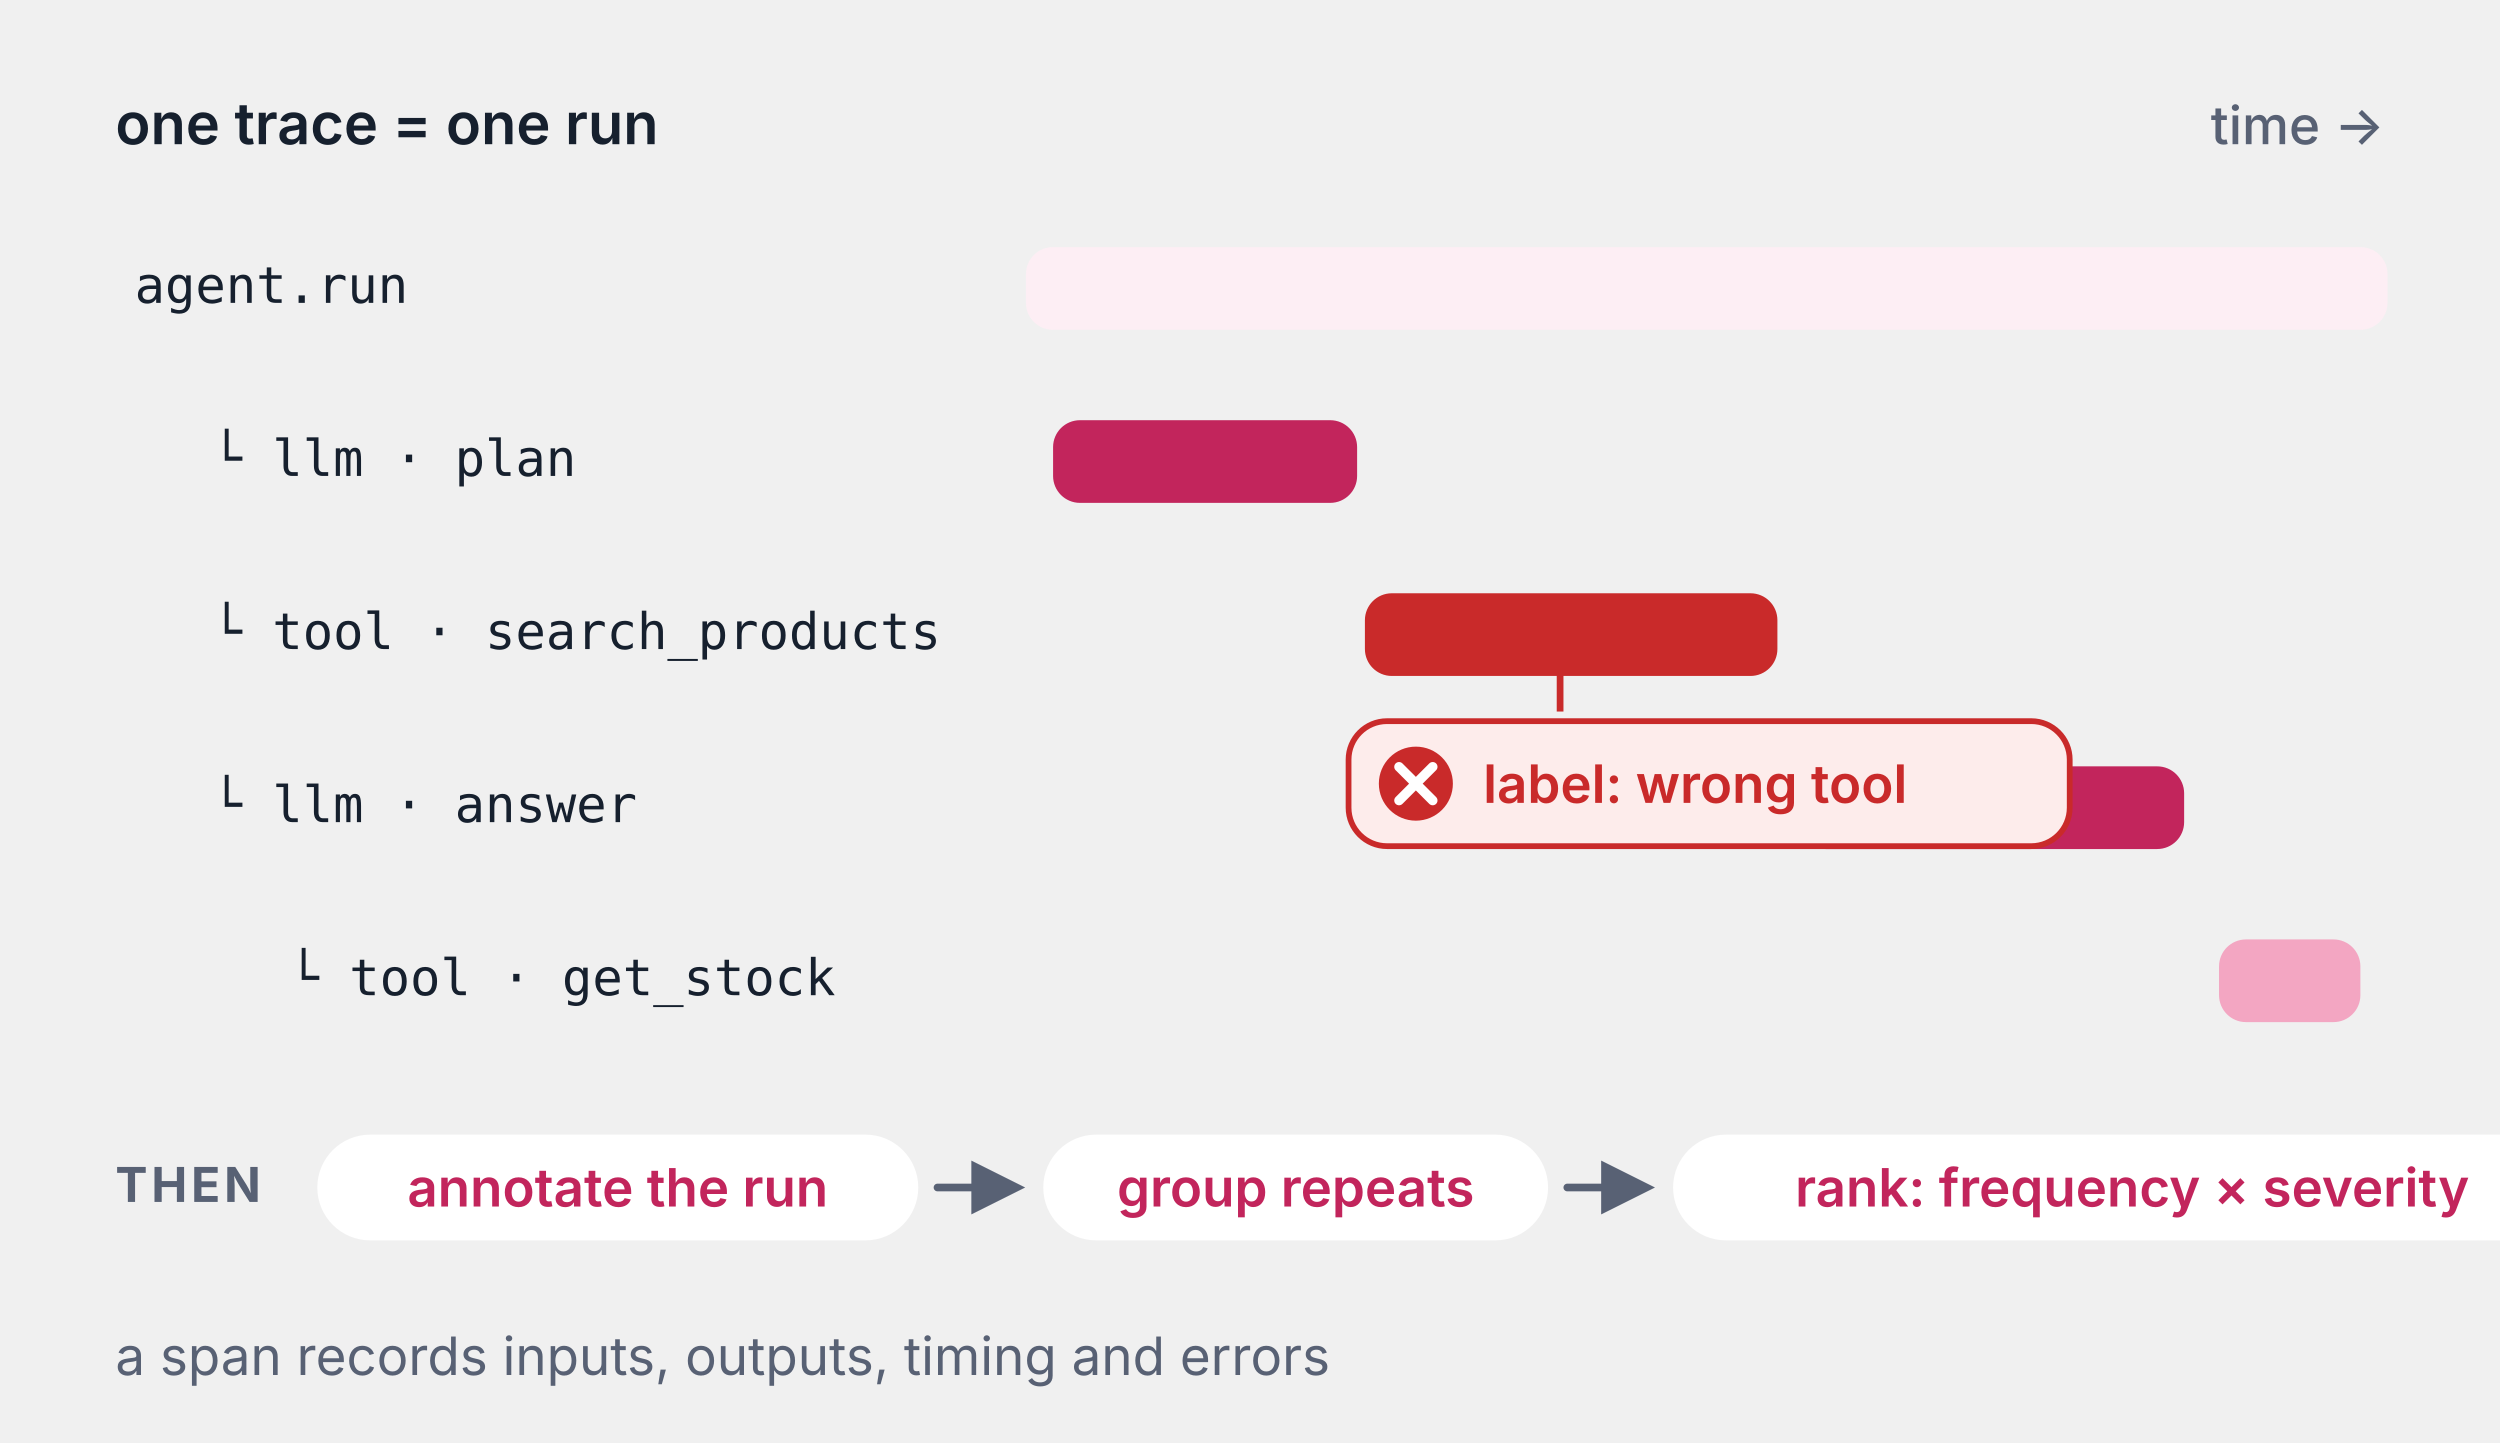
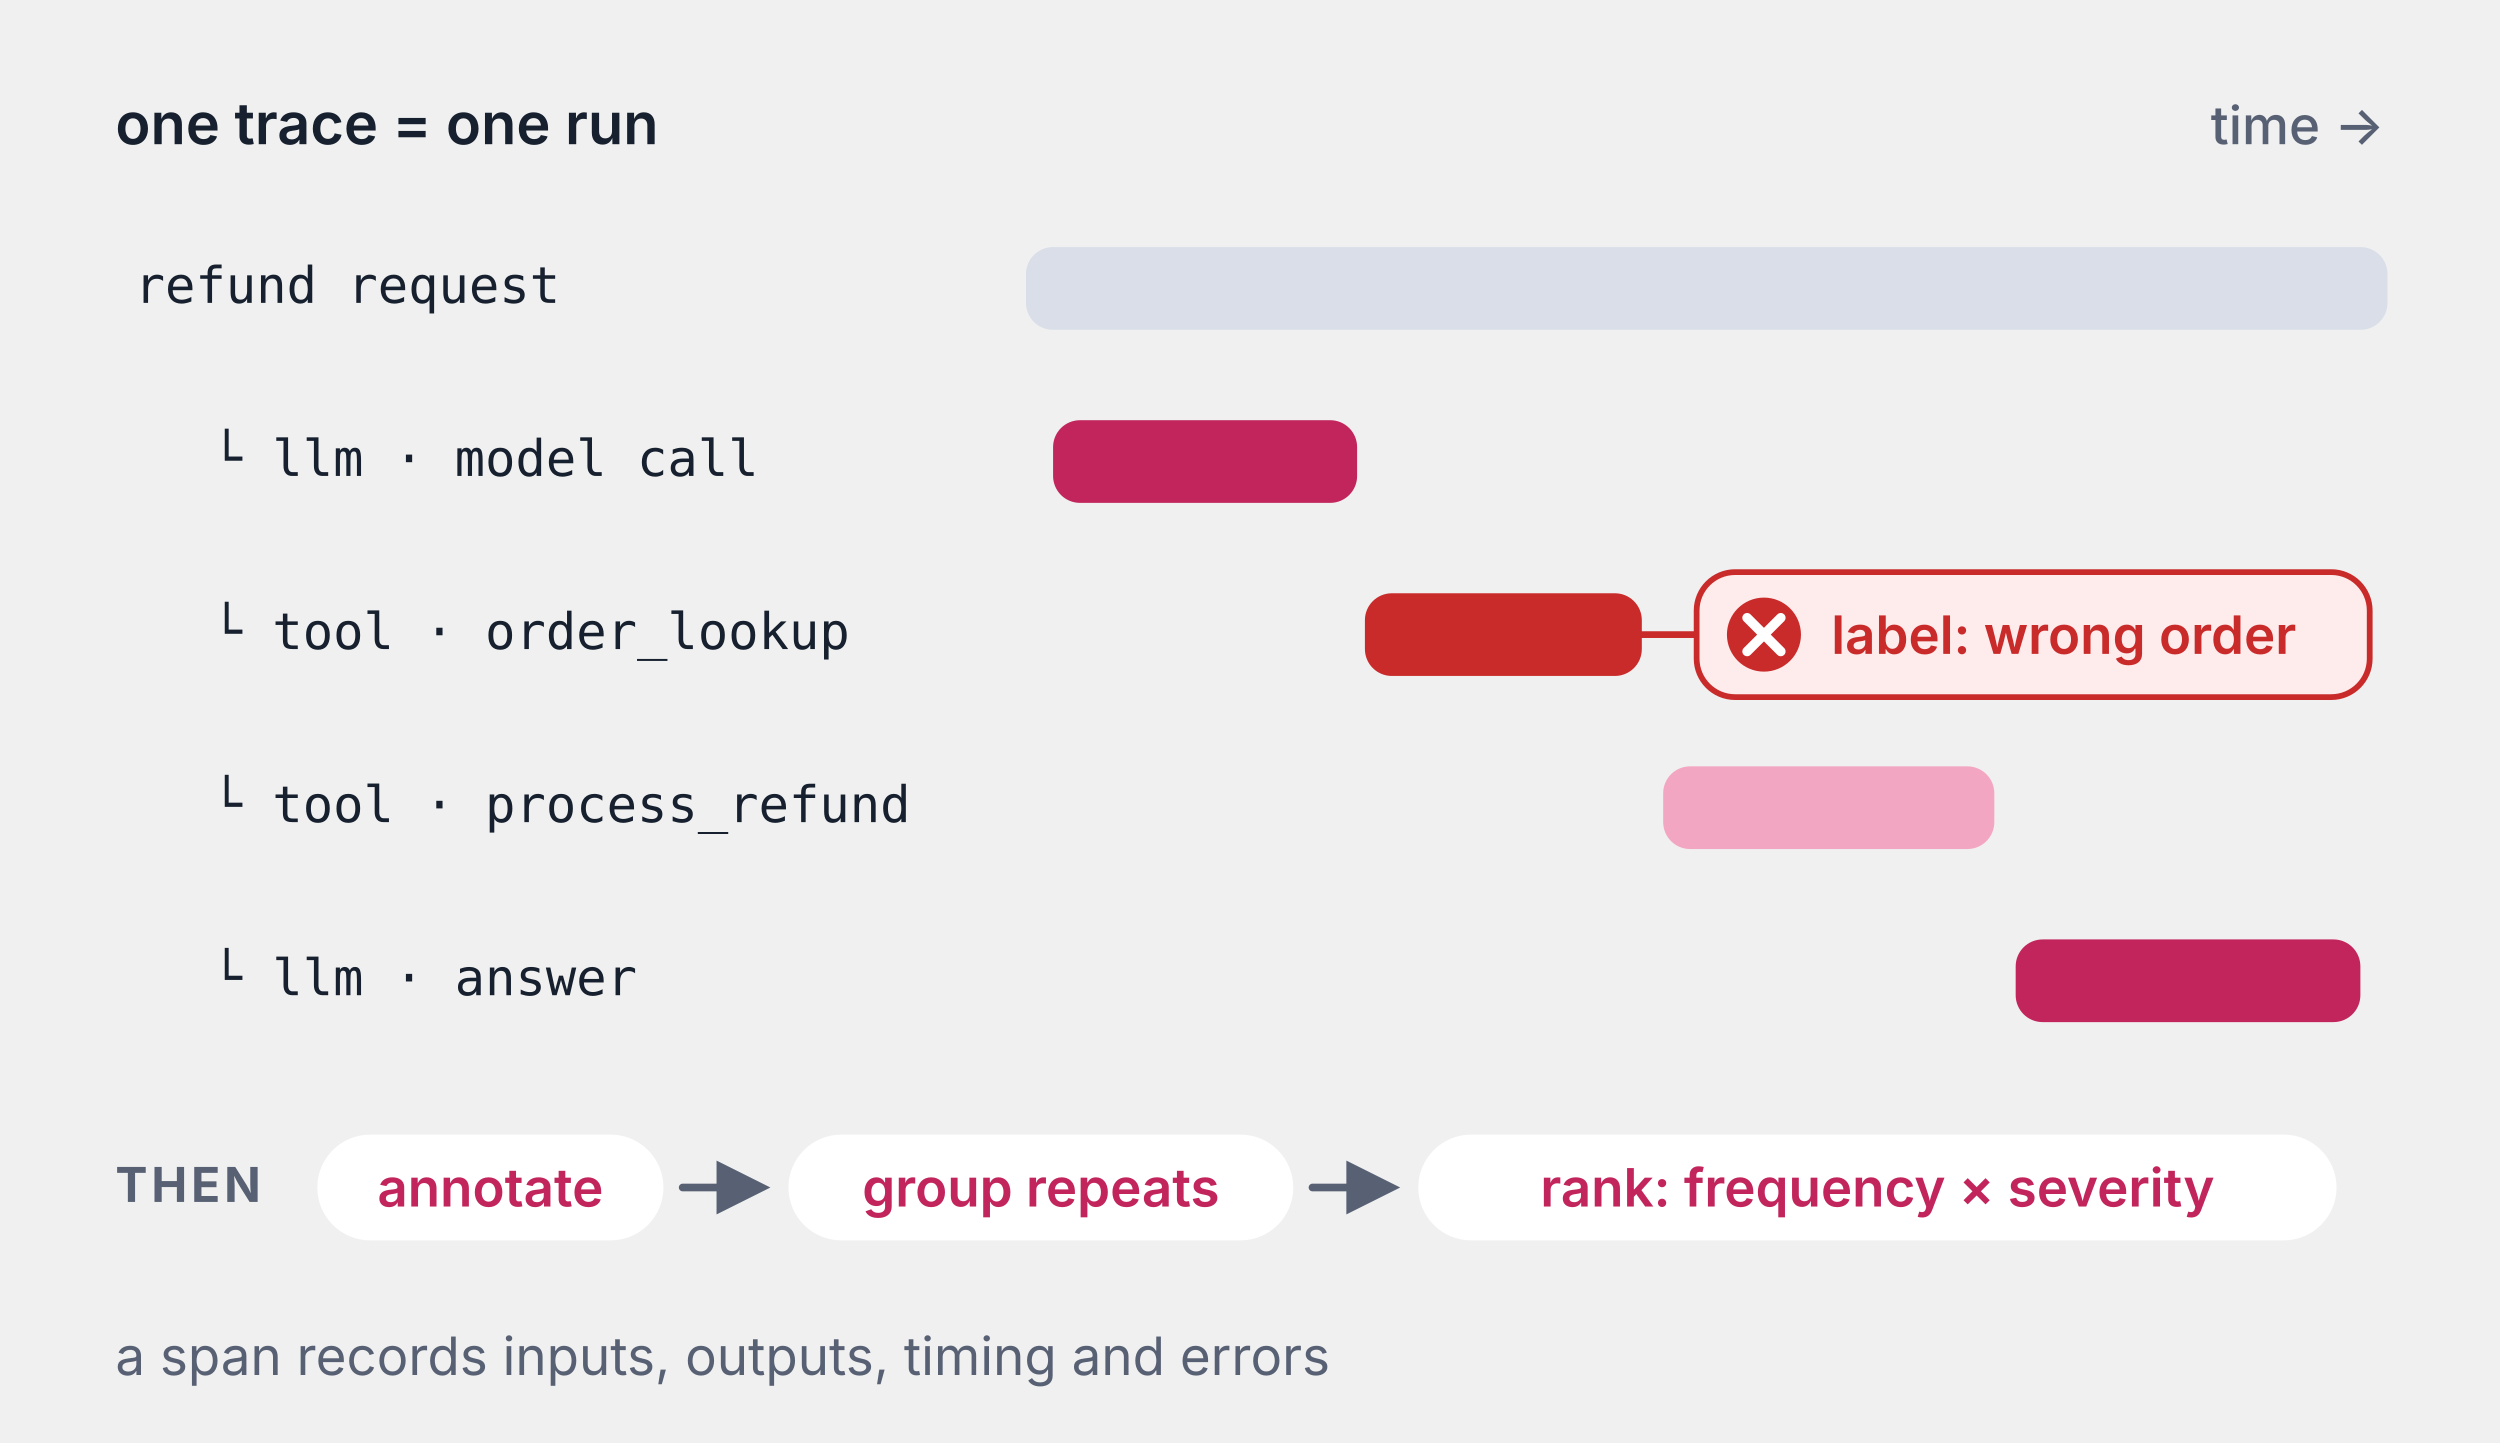
<svg xmlns="http://www.w3.org/2000/svg" width="520" height="300" viewBox="0 0 520 300" role="img" aria-label="A trace as a tree of spans on a timeline, with one span labelled as a failure" style="display: block; width: 100%; height: auto; background: #fdeef4">
  <text x="24" y="30" font-family="Inter, sans-serif" font-size="12" font-weight="600" fill="#16202e" text-anchor="start">one trace = one run</text>
  <text x="496" y="30" font-family="Inter, sans-serif" font-size="11" font-weight="500" fill="#586174" text-anchor="end">time →</text>
-   <text x="28" y="63" font-family="JetBrains Mono, monospace" font-size="10.5" font-weight="500" fill="#16202e" text-anchor="start">agent.run</text>
-   <rect x="214" y="52" width="282.0" height="16" rx="5" fill="#fdeef4" stroke="#fdeef4" stroke-width="1.2" />
-   <text x="44" y="99" font-family="JetBrains Mono, monospace" font-size="10.5" font-weight="500" fill="#16202e" text-anchor="start">└ llm · plan</text>
+   <text x="28" y="63" font-family="JetBrains Mono, monospace" font-size="10.5" font-weight="500" fill="#16202e" text-anchor="start">refund request</text>
+   <rect x="214" y="52" width="282.0" height="16" rx="5" fill="#d9dee8" stroke="#d9dee8" stroke-width="1.2" />
+   <text x="44" y="99" font-family="JetBrains Mono, monospace" font-size="10.5" font-weight="500" fill="#16202e" text-anchor="start">└ llm · model call</text>
  <rect x="219.64" y="88" width="62.04" height="16" rx="5" fill="#c2255c" stroke="#c2255c" stroke-width="1.2" />
-   <text x="44" y="135" font-family="JetBrains Mono, monospace" font-size="10.5" font-weight="500" fill="#16202e" text-anchor="start">└ tool · search_products</text>
-   <rect x="284.5" y="124" width="84.6" height="16" rx="5" fill="#c92a2a" stroke="#c92a2a" stroke-width="1.2" />
-   <text x="44" y="171" font-family="JetBrains Mono, monospace" font-size="10.5" font-weight="500" fill="#16202e" text-anchor="start">└ llm · answer</text>
-   <rect x="374.74" y="160" width="78.96" height="16" rx="5" fill="#c2255c" stroke="#c2255c" stroke-width="1.2" />
-   <text x="60" y="207" font-family="JetBrains Mono, monospace" font-size="10.5" font-weight="500" fill="#16202e" text-anchor="start">└ tool · get_stock</text>
-   <rect x="462.16" y="196" width="28.2" height="16" rx="5" fill="#f3a6c2" stroke="#f3a6c2" stroke-width="1.2" />
-   <rect x="280.5" y="150" width="150" height="26" rx="8" fill="#fdeceb" stroke="#c92a2a" stroke-width="1.2" />
-   <circle cx="294.5" cy="163" r="7" fill="#c92a2a" stroke="#c92a2a" stroke-width="1.4" />
-   <path d="M291.0 159.5 L298.0 166.5 M298.0 159.5 L291.0 166.5" fill="none" stroke="#fff" stroke-width="2" stroke-linecap="round" />
-   <text x="308.5" y="167" font-family="Inter, sans-serif" font-size="11" font-weight="600" fill="#c92a2a" text-anchor="start">label: wrong tool</text>
-   <path d="M324.5 148 L324.5 140" stroke="#c92a2a" stroke-width="1.4" />
+   <text x="44" y="135" font-family="JetBrains Mono, monospace" font-size="10.5" font-weight="500" fill="#16202e" text-anchor="start">└ tool · order_lookup</text>
+   <rect x="284.5" y="124" width="56.4" height="16" rx="5" fill="#c92a2a" stroke="#c92a2a" stroke-width="1.2" />
+   <text x="44" y="171" font-family="JetBrains Mono, monospace" font-size="10.5" font-weight="500" fill="#16202e" text-anchor="start">└ tool · process_refund</text>
+   <rect x="346.54" y="160" width="67.68" height="16" rx="5" fill="#f3a6c2" stroke="#f3a6c2" stroke-width="1.2" />
+   <text x="44" y="207" font-family="JetBrains Mono, monospace" font-size="10.5" font-weight="500" fill="#16202e" text-anchor="start">└ llm · answer</text>
+   <rect x="419.86" y="196" width="70.5" height="16" rx="5" fill="#c2255c" stroke="#c2255c" stroke-width="1.2" />
+   <path d="M340.9 132 L352.9 132" stroke="#c92a2a" stroke-width="1.4" />
+   <rect x="352.9" y="119" width="140" height="26" rx="8" fill="#fdeceb" stroke="#c92a2a" stroke-width="1.2" />
+   <circle cx="366.9" cy="132" r="7" fill="#c92a2a" stroke="#c92a2a" stroke-width="1.4" />
+   <path d="M363.4 128.5 L370.4 135.5 M370.4 128.5 L363.4 135.5" fill="none" stroke="#fff" stroke-width="2" stroke-linecap="round" />
+   <text x="380.9" y="136" font-family="Inter, sans-serif" font-size="11" font-weight="600" fill="#c92a2a" text-anchor="start">label: wrong order</text>
  <text x="24" y="250" font-family="Inter, sans-serif" font-size="10" font-weight="700" fill="#586174" text-anchor="start" letter-spacing="0.08em">THEN</text>
-   <rect x="66" y="236" width="125" height="22" rx="11.0" fill="#ffffff" />
-   <text x="128.5" y="250.96" font-family="Inter, sans-serif" font-size="11" font-weight="600" fill="#c2255c" text-anchor="middle">annotate the run</text>
+   <rect x="66" y="236" width="72" height="22" rx="11.0" fill="#ffffff" />
+   <text x="102.0" y="250.96" font-family="Inter, sans-serif" font-size="11" font-weight="600" fill="#c2255c" text-anchor="middle">annotate</text>
  <defs>
    <marker id="v-trace-m1" viewBox="0 0 10 10" refX="8" refY="5" markerWidth="7" markerHeight="7" orient="auto-start-reverse">
      <path d="M0 0 L10 5 L0 10 z" fill="#586174" />
    </marker>
  </defs>
-   <path d="M195 247 L211 247" fill="none" stroke="#586174" stroke-width="1.6" stroke-linecap="round" marker-end="url(#v-trace-m1)" />
-   <rect x="217" y="236" width="105" height="22" rx="11.0" fill="#ffffff" />
-   <text x="269.5" y="250.96" font-family="Inter, sans-serif" font-size="11" font-weight="600" fill="#c2255c" text-anchor="middle">group repeats</text>
+   <path d="M142 247 L158 247" fill="none" stroke="#586174" stroke-width="1.6" stroke-linecap="round" marker-end="url(#v-trace-m1)" />
+   <rect x="164" y="236" width="105" height="22" rx="11.0" fill="#ffffff" />
+   <text x="216.5" y="250.96" font-family="Inter, sans-serif" font-size="11" font-weight="600" fill="#c2255c" text-anchor="middle">group repeats</text>
  <defs>
    <marker id="v-trace-m2" viewBox="0 0 10 10" refX="8" refY="5" markerWidth="7" markerHeight="7" orient="auto-start-reverse">
      <path d="M0 0 L10 5 L0 10 z" fill="#586174" />
    </marker>
  </defs>
-   <path d="M326 247 L342 247" fill="none" stroke="#586174" stroke-width="1.6" stroke-linecap="round" marker-end="url(#v-trace-m2)" />
-   <rect x="348" y="236" width="191" height="22" rx="11.0" fill="#ffffff" />
-   <text x="443.5" y="250.96" font-family="Inter, sans-serif" font-size="11" font-weight="600" fill="#c2255c" text-anchor="middle">rank: frequency × severity</text>
+   <path d="M273 247 L289 247" fill="none" stroke="#586174" stroke-width="1.6" stroke-linecap="round" marker-end="url(#v-trace-m2)" />
+   <rect x="295" y="236" width="191" height="22" rx="11.0" fill="#ffffff" />
+   <text x="390.5" y="250.96" font-family="Inter, sans-serif" font-size="11" font-weight="600" fill="#c2255c" text-anchor="middle">rank: frequency × severity</text>
  <text x="24" y="286" font-family="Inter, sans-serif" font-size="11" font-weight="400" fill="#586174" text-anchor="start">a span records inputs, outputs, timing and errors</text>
</svg>
